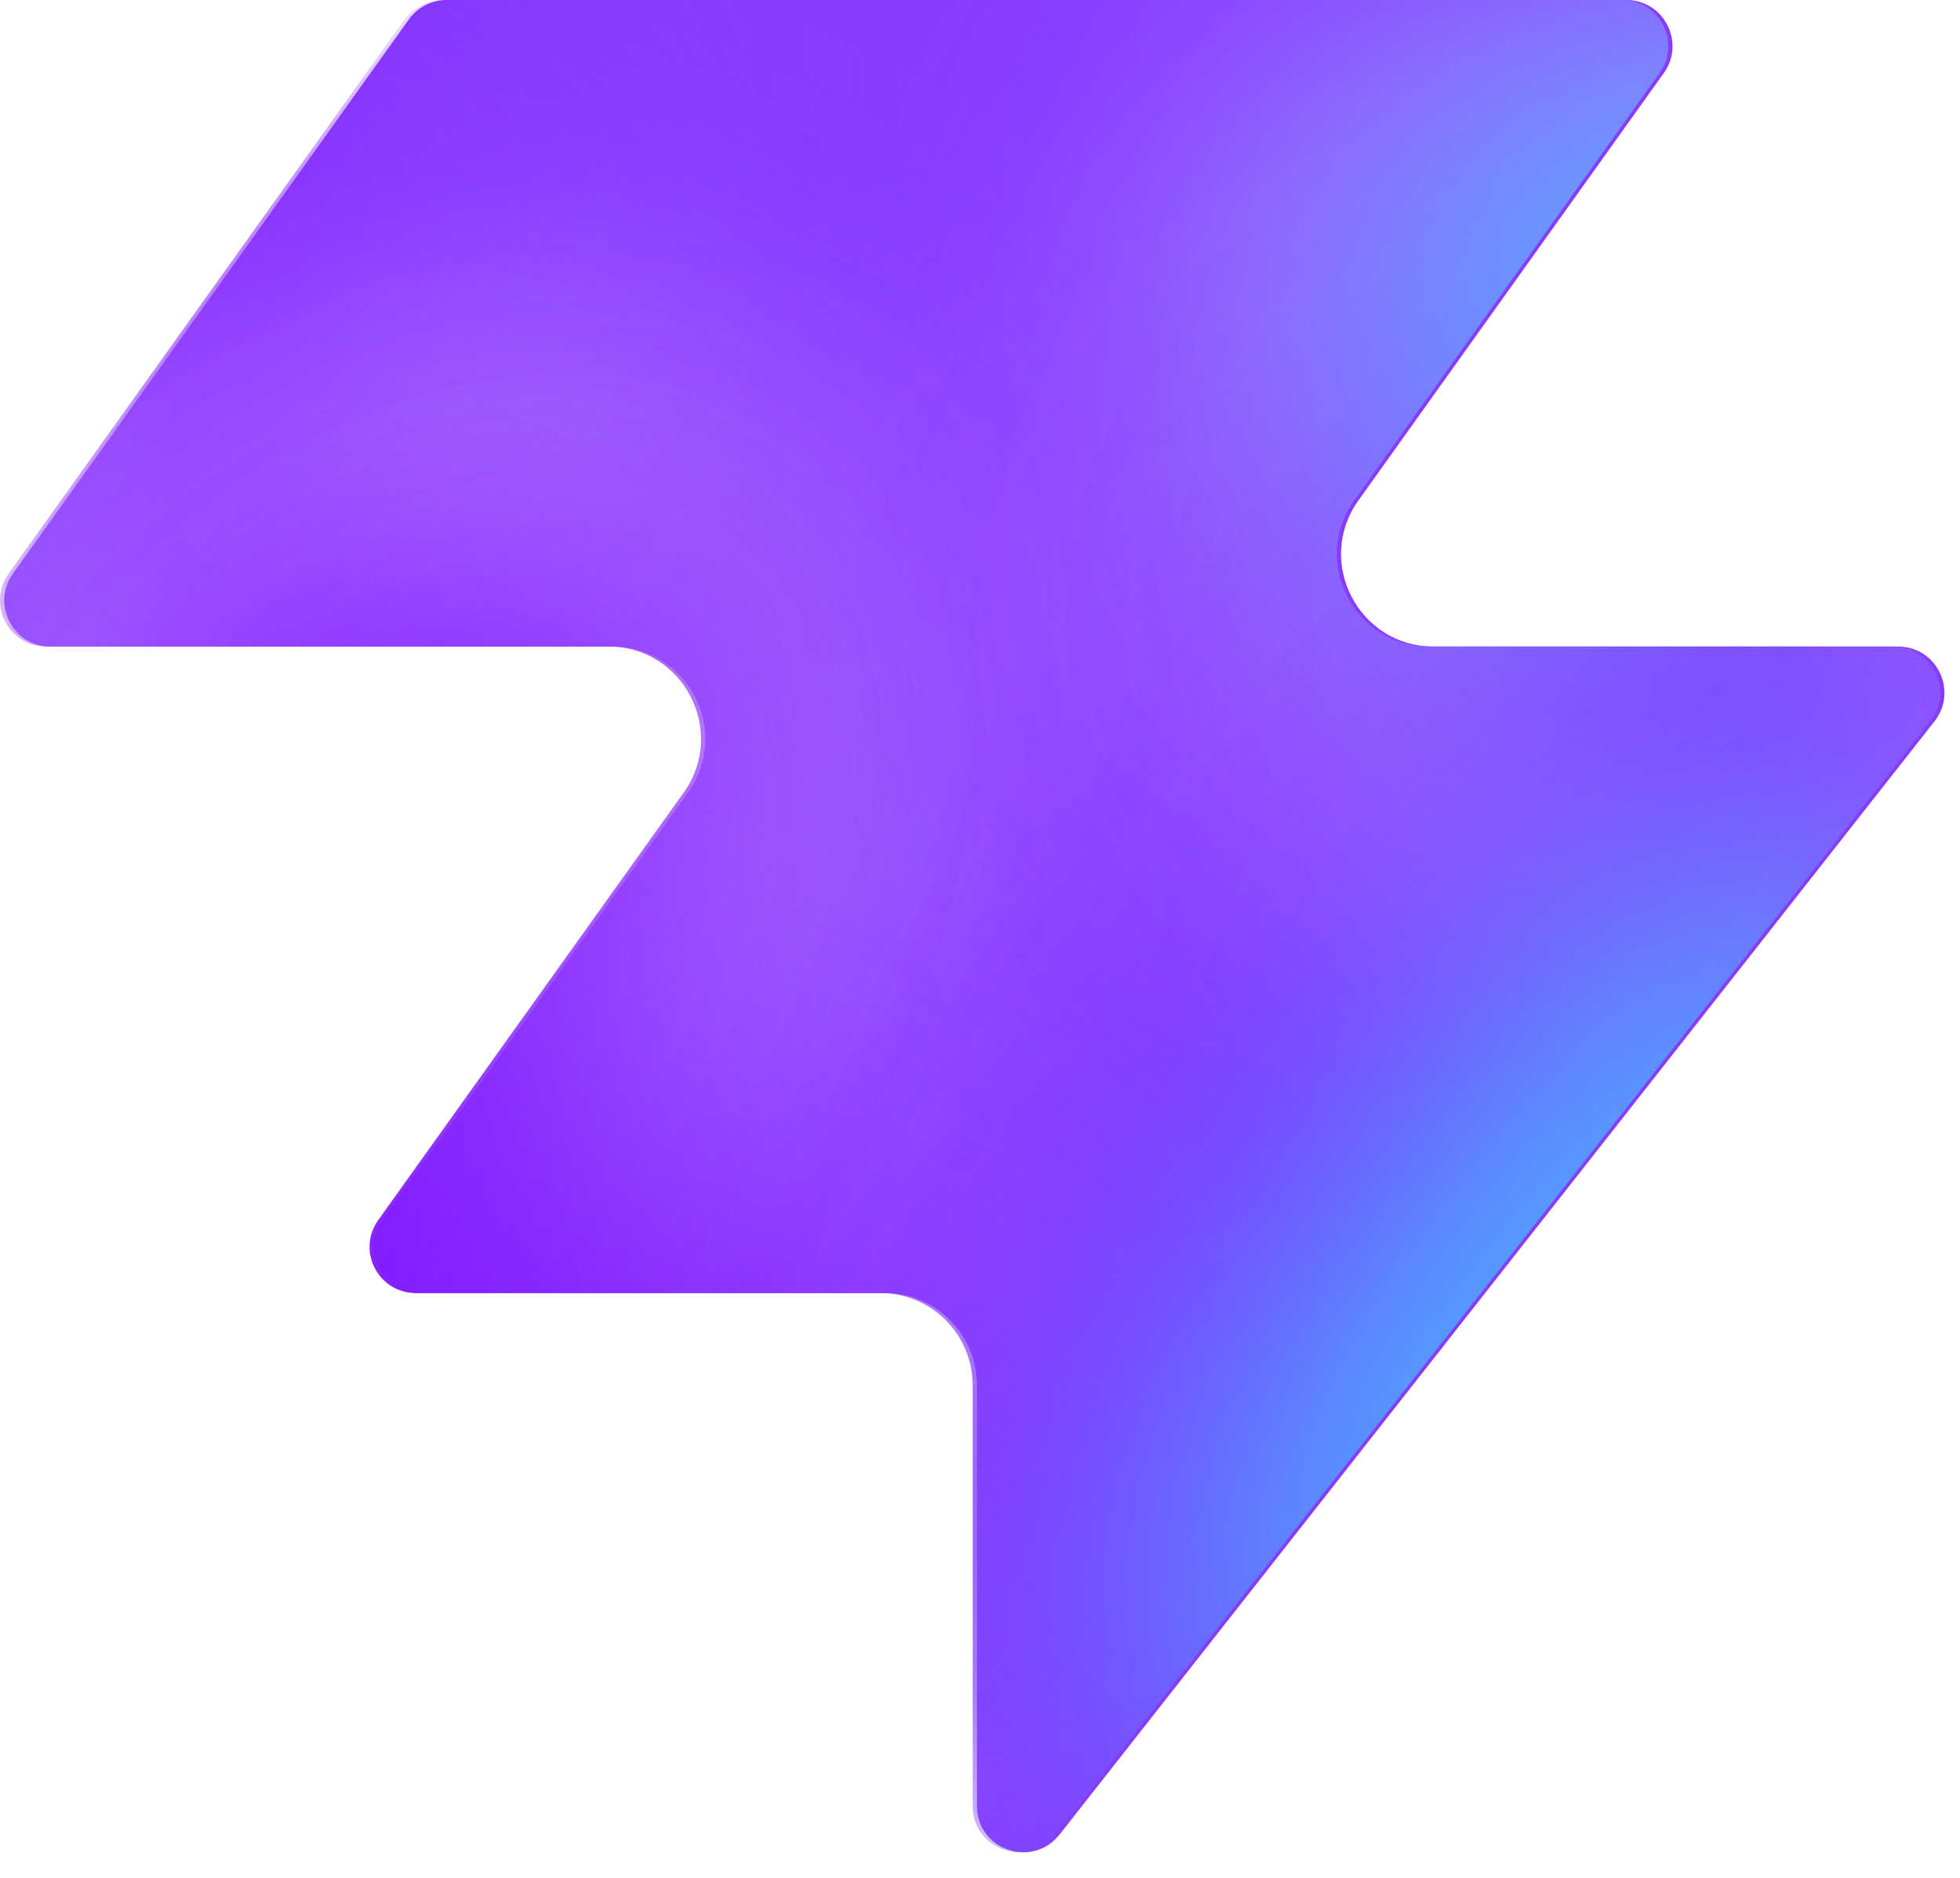
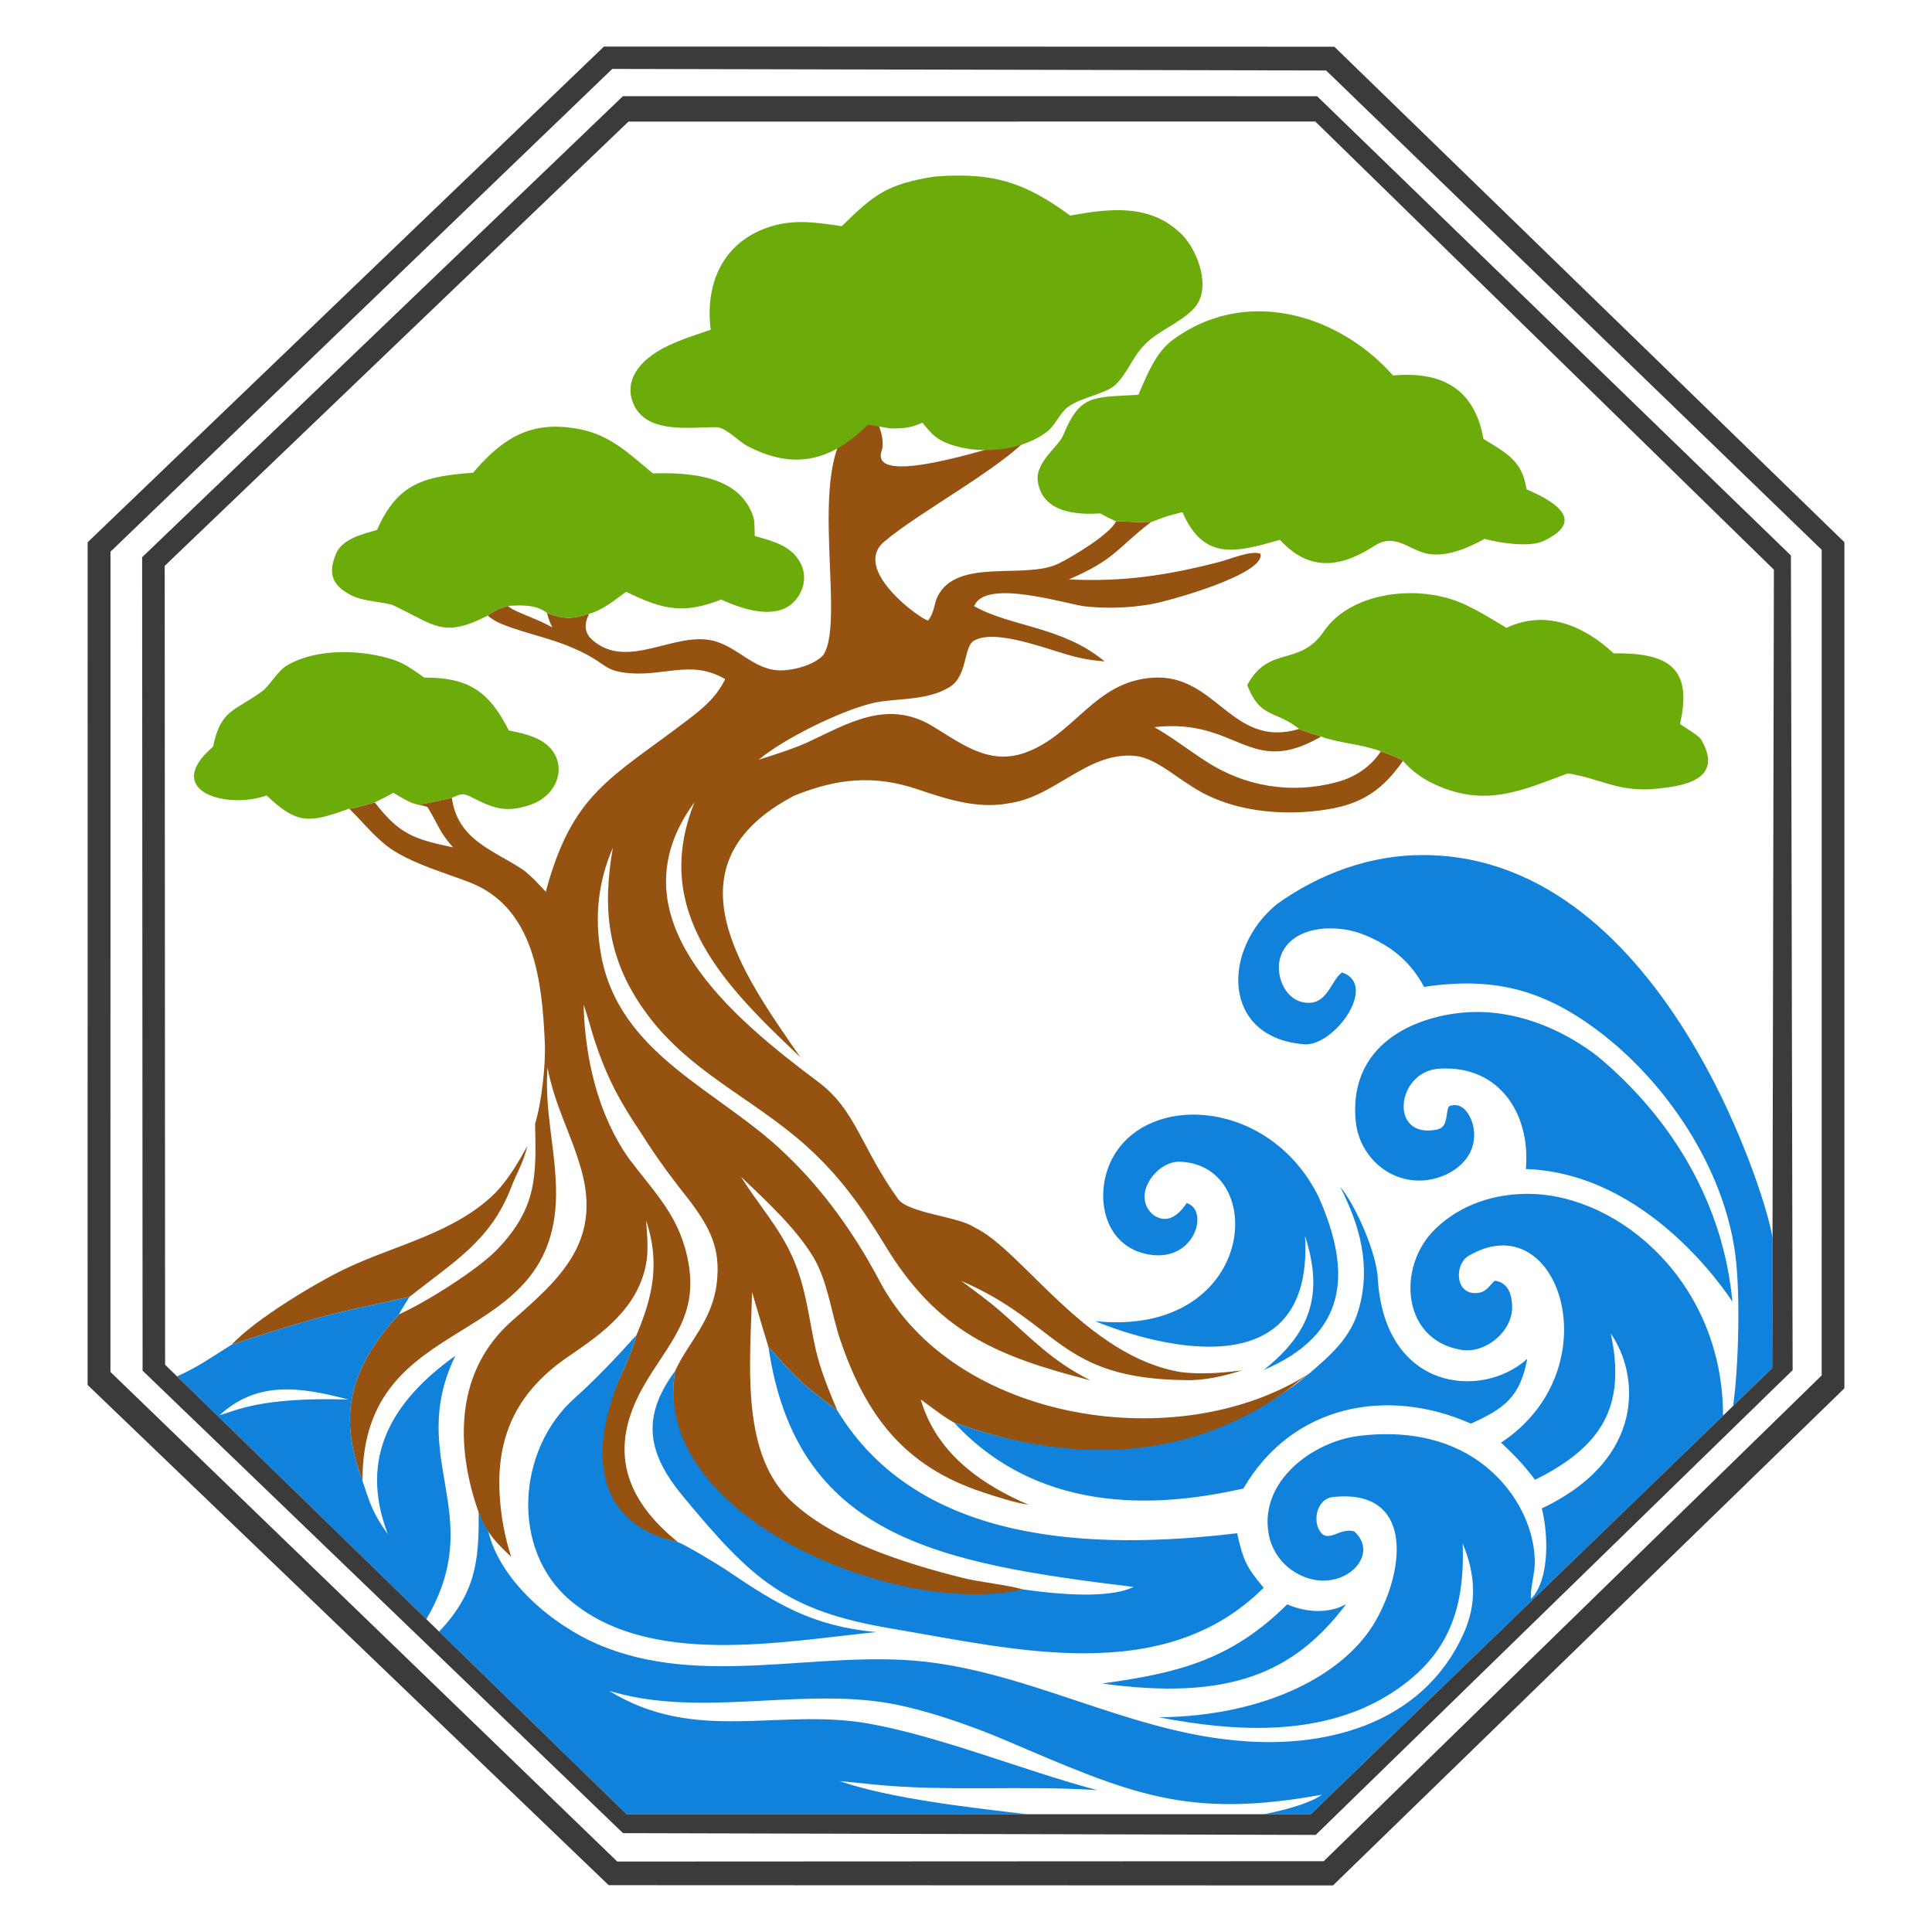
- <svg xmlns="http://www.w3.org/2000/svg" width="48" height="46" fill="none" viewBox="0 0 48 46">
-   <path fill="#863bff" d="M25.946 44.938c-.664.845-2.021.375-2.021-.698V33.937a2.26 2.26 0 0 0-2.262-2.262H10.287c-.92 0-1.456-1.04-.92-1.788l7.48-10.471c1.07-1.497 0-3.578-1.842-3.578H1.237c-.92 0-1.456-1.04-.92-1.788L10.013.474c.214-.297.556-.474.92-.474h28.894c.92 0 1.456 1.04.92 1.788l-7.48 10.471c-1.07 1.498 0 3.579 1.842 3.579h11.377c.943 0 1.473 1.088.89 1.83L25.947 44.94z" style="fill:#863bff;fill:color(display-p3 .525 .23 1);fill-opacity:1" />
-   <mask id="a" width="48" height="46" x="0" y="0" maskUnits="userSpaceOnUse" style="mask-type:alpha">
-     <path fill="#000" d="M25.842 44.938c-.664.844-2.021.375-2.021-.698V33.937a2.26 2.26 0 0 0-2.262-2.262H10.183c-.92 0-1.456-1.04-.92-1.788l7.48-10.471c1.07-1.498 0-3.579-1.842-3.579H1.133c-.92 0-1.456-1.04-.92-1.787L9.91.473c.214-.297.556-.474.92-.474h28.894c.92 0 1.456 1.04.92 1.788l-7.48 10.471c-1.07 1.498 0 3.578 1.842 3.578h11.377c.943 0 1.473 1.088.89 1.832L25.843 44.94z" style="fill:#000;fill-opacity:1" />
-   </mask>
-   <g mask="url(#a)">
-     <g filter="url(#b)">
-       <ellipse cx="5.508" cy="14.704" fill="#ede6ff" rx="5.508" ry="14.704" style="fill:#ede6ff;fill:color(display-p3 .927 .903 1);fill-opacity:1" transform="matrix(.00324 1 1 -.00324 -4.47 31.516)" />
-     </g>
-     <g filter="url(#c)">
-       <ellipse cx="10.399" cy="29.851" fill="#ede6ff" rx="10.399" ry="29.851" style="fill:#ede6ff;fill:color(display-p3 .927 .903 1);fill-opacity:1" transform="matrix(.00324 1 1 -.00324 -39.328 7.883)" />
-     </g>
-     <g filter="url(#d)">
-       <ellipse cx="5.508" cy="30.487" fill="#7e14ff" rx="5.508" ry="30.487" style="fill:#7e14ff;fill:color(display-p3 .492 .077 1);fill-opacity:1" transform="rotate(89.814 -25.913 -14.639)scale(1 -1)" />
-     </g>
-     <g filter="url(#e)">
-       <ellipse cx="5.508" cy="30.599" fill="#7e14ff" rx="5.508" ry="30.599" style="fill:#7e14ff;fill:color(display-p3 .492 .077 1);fill-opacity:1" transform="rotate(89.814 -32.644 -3.334)scale(1 -1)" />
-     </g>
-     <g filter="url(#f)">
-       <ellipse cx="5.508" cy="30.599" fill="#7e14ff" rx="5.508" ry="30.599" style="fill:#7e14ff;fill:color(display-p3 .492 .077 1);fill-opacity:1" transform="matrix(.00324 1 1 -.00324 -34.34 30.47)" />
-     </g>
-     <g filter="url(#g)">
-       <ellipse cx="14.072" cy="22.078" fill="#ede6ff" rx="14.072" ry="22.078" style="fill:#ede6ff;fill:color(display-p3 .927 .903 1);fill-opacity:1" transform="rotate(93.35 24.506 48.493)scale(-1 1)" />
-     </g>
-     <g filter="url(#h)">
-       <ellipse cx="3.47" cy="21.501" fill="#7e14ff" rx="3.47" ry="21.501" style="fill:#7e14ff;fill:color(display-p3 .492 .077 1);fill-opacity:1" transform="rotate(89.009 28.708 47.59)scale(-1 1)" />
-     </g>
-     <g filter="url(#i)">
-       <ellipse cx="3.47" cy="21.501" fill="#7e14ff" rx="3.47" ry="21.501" style="fill:#7e14ff;fill:color(display-p3 .492 .077 1);fill-opacity:1" transform="rotate(89.009 28.708 47.59)scale(-1 1)" />
-     </g>
-     <g filter="url(#j)">
-       <ellipse cx=".387" cy="8.972" fill="#7e14ff" rx="4.407" ry="29.108" style="fill:#7e14ff;fill:color(display-p3 .492 .077 1);fill-opacity:1" transform="rotate(39.51 .387 8.972)" />
-     </g>
-     <g filter="url(#k)">
-       <ellipse cx="47.523" cy="-6.092" fill="#7e14ff" rx="4.407" ry="29.108" style="fill:#7e14ff;fill:color(display-p3 .492 .077 1);fill-opacity:1" transform="rotate(37.892 47.523 -6.092)" />
-     </g>
-     <g filter="url(#l)">
-       <ellipse cx="41.412" cy="6.333" fill="#47bfff" rx="5.971" ry="9.665" style="fill:#47bfff;fill:color(display-p3 .28 .748 1);fill-opacity:1" transform="rotate(37.892 41.412 6.333)" />
-     </g>
-     <g filter="url(#m)">
-       <ellipse cx="-1.879" cy="38.332" fill="#7e14ff" rx="4.407" ry="29.108" style="fill:#7e14ff;fill:color(display-p3 .492 .077 1);fill-opacity:1" transform="rotate(37.892 -1.88 38.332)" />
-     </g>
-     <g filter="url(#n)">
-       <ellipse cx="-1.879" cy="38.332" fill="#7e14ff" rx="4.407" ry="29.108" style="fill:#7e14ff;fill:color(display-p3 .492 .077 1);fill-opacity:1" transform="rotate(37.892 -1.88 38.332)" />
-     </g>
-     <g filter="url(#o)">
-       <ellipse cx="35.651" cy="29.907" fill="#7e14ff" rx="4.407" ry="29.108" style="fill:#7e14ff;fill:color(display-p3 .492 .077 1);fill-opacity:1" transform="rotate(37.892 35.651 29.907)" />
-     </g>
-     <g filter="url(#p)">
-       <ellipse cx="38.418" cy="32.4" fill="#47bfff" rx="5.971" ry="15.297" style="fill:#47bfff;fill:color(display-p3 .28 .748 1);fill-opacity:1" transform="rotate(37.892 38.418 32.4)" />
-     </g>
+ <svg xmlns="http://www.w3.org/2000/svg" viewBox="0 0 1133.333 1133.057" width="32" height="32" preserveAspectRatio="xMidYMid meet" role="img" aria-label="Sylvantide">
+   <defs id="defs39" />
+   <g id="logo" transform="translate(-455.2713,-92.8622)">
+     <path id="trunk" style="display:inline;fill:#955210;fill-opacity:1" d="m 964.938,335.928 c -42.069,12.19 -11.775,118.749 -26.706,141.025 -5.09,5.711 -16.813,8.915 -24.411,9.019 -16.055,0.427 -25.874,-14.239 -40.852,-17.54 -22.71,-5.004 -49.741,17.612 -70.206,-0.284 -4.987,-4.361 -4.737,-9.901 -1.87,-15.395 -10.49,3.276 -14.561,3.28 -24.771,-0.495 0.745,3.047 1.818,5.896 3.169,8.545 -8.378,-4.921 -21.336,-8.868 -25.198,-11.916 l -0.839,-0.737 c -4.868,1.472 -7.672,2.391 -11.737,5.637 6.14,6.942 30.961,11.392 46.328,17.592 23.379,9.432 19.964,13.847 32.888,15.801 22.691,3.432 39.338,-8.19 59.938,3.939 -5.202,10.645 -12.991,17.091 -22.31,24.184 -45.049,34.294 -67.305,42.574 -82.924,100.509 -3.556,-3.768 -9.724,-10.513 -13.794,-13.174 -17.51,-11.451 -37.903,-17.325 -41.328,-41.919 -6.249,1.347 -13.354,3.057 -19.591,4.067 1.171,0.214 5.044,0.896 5.474,1.601 6.029,9.886 6.895,14.584 14.826,23.406 -22.875,-4.78 -31.586,-7.755 -45.885,-26.363 -2.523,0.672 -12.535,3.665 -14.872,3.663 -0.075,-6e-5 -0.142,-0.004 -0.201,-0.01 8.549,8.237 16.518,18.798 26.711,25.015 13.38,8.16 29.016,12.456 43.758,18.128 38.434,14.791 42.676,58.274 44.331,93.959 0.602,12.986 -1.875,35.23 -5.698,47.783 0.653,30.276 1.313,48.831 -21.753,73.216 -11.719,12.39 -43.093,31.936 -58.167,38.59 h -0.003 c -33.996,36.777 -33.035,66.009 -21.312,97.609 -0.438,-103.339 116.3,-73.489 113.49,-172.421 -0.686,-24.146 -6.781,-45.64 -4.979,-69.983 4.544,23.29 13.688,38.226 19.771,59.759 12.025,42.567 -12.479,64.097 -40.477,88.692 -33.315,29.265 -33.657,72.958 -19.682,112.48 2.42,7.335 4.379,9.562 5.68,11.286 v 0.003 h 0.003 l 0.003,0.003 c 3.719,5.55 8.237,9.944 13.372,14.759 -3.786,-11.769 -6.043,-23.972 -6.716,-36.314 -2.112,-36.193 11.351,-61.636 41.07,-81.704 19.782,-13.43 39.458,-27.929 44.633,-52.888 1.78,-8.584 0.748,-17.691 0.203,-26.374 8.188,24.602 4.021,44.401 -5.677,67.221 l -0.315,1.153 c -2.013,7.203 -5.187,14.553 -8.557,21.997 -20.321,42.543 -21.975,87.026 33.185,98.346 0.042,0.01 0.077,0.027 0.12,0.036 -30.799,-24.848 -41.368,-53.909 -20.805,-90.585 14.243,-25.401 32.511,-40.544 26.943,-72.857 -4.704,-27.307 -19.25,-40.739 -35.01,-61.649 -18.207,-25.807 -25.791,-58.958 -26.562,-90.223 2.09,5.618 4.393,14.596 6.391,20.714 5.894,18.046 12.081,30.93 22.208,46.765 7.667,11.429 13.74,22.578 33.453,47.246 11.877,15.887 18.528,27.993 16.044,48.686 -2.656,22.109 -16.856,34.816 -24.404,51.386 4.481,-22.262 0.107,-0.56 -0.013,0.029 0.004,-0.009 0.009,-0.015 0.013,-0.023 -0.009,0.046 -0.019,0.092 -0.029,0.138 -15.884,93.088 138.929,148.942 203.518,128.099 0.164,-0.034 0.32,-0.067 0.469,-0.102 -9.132,-2.598 -25.406,-4.227 -35.911,-6.876 -33.216,-8.4 -76.532,-21.752 -101.3,-46.231 -28.962,-28.625 -22.387,-82.534 -21.643,-121.296 3.266,10.794 6.161,21.208 9.609,32.068 h 0.003 c 16.126,18.472 20.667,22.57 40.388,37.363 -4.711,-11.114 -9.986,-23.976 -12.646,-35.812 -4.294,-19.108 -5.492,-35.849 -13.62,-54.117 -7.836,-17.614 -20.312,-31.157 -30.229,-47.163 14.371,13.801 32.433,30.267 42.599,47.429 8.367,14.127 10.417,32.841 15.667,48.342 15.079,44.514 37.715,74.27 83.753,89.39 7.71,2.532 18.711,6.135 26.641,7.261 -25.73,-11.091 -49.961,-27.443 -60.802,-54.718 -0.915,-2.322 -1.722,-4.683 -2.419,-7.079 5.62,4.113 13.67,10.399 19.57,13.603 v 0.003 c 10e-4,2.5e-4 4e-4,-2.4e-4 0.01,0 v -0.003 0 -0.003 c 82.737,29.204 147.758,20.692 201.667,-23.921 2.255,-1.73 4.571,-3.108 6.805,-4.962 -76.202,49.098 -208.386,28.926 -252.255,-54.284 -14.262,-27.052 -32.748,-53.067 -54.76,-74.031 -38.863,-37.872 -98.037,-58.107 -108.589,-117.516 -3.851,-21.679 -1.822,-42.193 6.979,-62.534 -6.119,35.059 -3.394,64.171 17.62,94.31 25.809,37.019 63.404,51.613 95.797,80.624 19.26,17.249 32.729,36.059 46.148,58.199 30.629,50.542 64.73,65.048 120.56,79.343 -22.59,-11.378 -34.19,-24.256 -53.07,-40.745 -6.4,-5.601 -15.751,-12.42 -22.721,-17.595 58.09,25.02 56.919,57.321 131.469,58.218 11.057,0.331 22.742,-2.372 33.279,-5.712 -4.853,0.453 -19.135,2.849 -35.391,1.091 -56.169,-9.094 -93.563,-71.905 -121.758,-85.076 -8.99,-6.239 -38.594,-8.182 -44.63,-16.553 -21.671,-30.06 -24.715,-52.108 -46.763,-68.637 -49.566,-37.143 -122.517,-96.293 -72.661,-164.119 -25.912,64.557 18.187,108 62.104,149.596 -34.892,-50.237 -80.147,-113.201 -3.586,-153.452 24.842,-10.013 46.586,-12.471 72.648,-3.632 16.998,5.765 35.037,11.541 52.867,8.157 27.57,-3.571 46.099,-30.266 74.159,-27.868 11.26,0.962 22.631,11.213 31.951,16.871 22.83,15.879 54.511,18.9 81.471,14.476 20.309,-3.334 32.246,-11.63 43.966,-28.381 -1.682,-1.6 -10.445,-4.702 -12.932,-5.621 -6.19,9.391 -15.391,15.305 -26.081,18.131 -26.651,7.049 -53.578,2.63 -76.638,-12.33 -10.28,-6.672 -19.51,-13.9 -30.18,-19.995 49.186,-5.57 55.645,30.084 97.838,5.514 -4.46,-1.737 -7.328,-1.967 -12.898,-4.449 -39.52,11.848 -48.48,-32.517 -85.81,-30.079 -34.45,2.25 -45.5,33.472 -74.94,44.002 -22.1,7.9 -38.551,-6.371 -56.201,-16.663 -25.762,-14.128 -47.916,-0.36 -71.255,10.503 -8.051,3.748 -20.103,7.533 -28.854,10.3 14.721,-12.276 46.708,-28.06 65.784,-32.958 13.787,-3.539 32.534,-1.04 46.456,-9.834 10.38,-6.558 7.939,-23.362 13.979,-26.983 13.15,-7.876 46.481,6.515 61.151,9.794 6.5,1.454 9.789,1.76 15.609,2.309 -24.82,-20.622 -54.671,-20.11 -76.581,-32.417 6.46,-16.166 51.648,-1.842 64.75,0.091 12.95,1.395 26.04,0.985 38.87,-1.216 10.56,-1.81 67.25,-17.614 64.38,-29.597 -5.17,-2.24 -17.949,3.178 -23.979,4.738 -30.83,7.972 -56.602,11.849 -88.482,10.284 26.83,-11.454 27.782,-17.824 47.982,-33.461 -6.689,0.071 -13.559,-0.568 -20.328,-0.63 -2.93,7.122 -24.909,20.524 -33.729,24.84 -19.54,9.554 -59.401,-3.785 -70.901,19.271 -1.9,3.804 -2,9.758 -5.542,14.08 -3.326,0.066 -45.369,-29.712 -25.789,-46.218 21.215,-17.884 67.893,-42.67 85.214,-61.636 -25.75,7.792 -94.404,29.976 -86.596,8.011 2.021,-5.686 -2.143,-20.399 -7.604,-20.94 z M 764.641,764.928 c -5.401,9.839 -11.076,19.497 -18.87,27.644 -23.78,23.469 -58.191,30.333 -87.237,44.096 -18.159,8.605 -53.901,30.213 -67.339,44.815 0.001,-1.2e-4 0.004,2.2e-4 0.005,0 h 0.003 c 59.705,-19.76 69.146,-20.035 104.284,-27.998 l 0.003,-0.003 c 0.002,-5.9e-4 0.004,5e-4 0.005,0 0.003,-10e-4 0.007,-0.002 0.01,-0.003 25.762,-20.578 47.491,-32.674 59.669,-64.318 3.366,-8.747 7.028,-14.09 9.466,-24.234 z" />
+     <path id="leaves" d="m 1026.862,196.03 c -6.959,-0.499 -14.564,-0.394 -23.221,0.229 -0.07,0.016 -0.151,0.031 -0.221,0.047 -27.426,4.39 -35.148,10.144 -54.352,29.105 -14.16,-2.039 -26.705,-4.204 -40.784,-0.081 -28.407,8.318 -39.638,33.112 -36.107,60.831 -14.918,5.225 -37.674,11.245 -45.208,27.144 -2.229,4.732 -2.461,10.165 -0.638,15.069 7.287,19.505 33.563,14.754 49.177,14.962 5.619,0.075 12.993,8.299 17.844,10.857 28.593,15.077 50.203,8.219 71.208,-12.369 l 13.091,2.244 c 7.639,0.019 11.663,-0.274 18.74,-3.405 4.44,5.48 7.309,9.13 14.039,11.888 17.91,7.328 43.78,5.195 59.31,-6.769 4.39,-3.388 7.402,-11.043 12.101,-14.377 6.9,-5.267 21.249,-7.551 27.159,-12.398 7.49,-6.759 10.4,-16.69 17.63,-24.002 8.25,-8.536 21.57,-13.005 29.32,-21.695 10.17,-11.392 2.029,-33.552 -7.341,-42.963 -18.32,-18.395 -42.64,-15.351 -65.51,-11.161 -20.288,-14.722 -35.359,-21.658 -56.237,-23.156 z m 167.396,79.322 c -17.536,-0.116 -35.196,5.02 -51.148,16.85 -10.13,7.515 -15.06,20.739 -20.07,32.133 -26.78,1.55 -34.109,-0.431 -44.029,23.585 -2.95,7.143 -16.781,15.98 -14.911,27.488 2.94,18.151 22.761,19.353 36.661,18.488 3.08,1.831 5.879,3.103 9.109,4.624 6.77,0.062 13.641,0.701 20.331,0.63 7.67,-3.088 10.668,-4.047 18.708,-5.993 12.55,28.879 31.571,23.573 57.211,16.22 17.47,19.306 36.411,16.043 55.911,3.228 10.81,-6.726 18.859,1.448 28.229,4.33 11.92,3.667 26.009,-2.643 35.898,-8.102 9.04,2.487 26.401,5.084 34.531,1.273 27.37,-12.832 2.669,-24.863 -9.901,-30.349 -0.23,-1.25 -0.478,-2.493 -0.758,-3.733 -3.19,-14.122 -12.922,-18.556 -24.552,-25.827 -5.23,-29.527 -24.419,-39.774 -53.05,-37.217 -20.062,-22.659 -48.945,-37.434 -78.172,-37.626 z m -416.685,67.78 c -18.137,1.13 -31.129,10.911 -44.786,26.897 -28.073,2.114 -44.092,5.649 -56.352,33.547 -8.467,2.465 -19.721,5.1 -23.784,13.304 -5.272,12.276 -2.727,19.283 9.026,25.223 7.326,3.703 19.951,3.623 24.857,5.97 24.349,11.65 28.814,19.075 54.984,5.715 4.065,-3.246 6.869,-4.165 11.737,-5.637 7.842,-0.429 16.247,-0.987 22.867,4.108 10.21,3.775 14.281,3.771 24.771,0.495 7.454,-1.864 15.359,-8.227 21.628,-12.877 18.764,8.965 30.876,13.407 51.943,5.978 1.276,-0.44 2.535,-0.927 3.776,-1.461 14.432,6.652 38.855,14.532 47.32,-5.647 2.004,-4.821 1.873,-10.263 -0.359,-14.983 -5.157,-10.95 -16.668,-13.602 -27.193,-16.634 -0.05,-2.451 -0.025,-8.61 -0.685,-10.737 -7.756,-24.982 -37.905,-26.557 -59.081,-25.981 -13.555,-11.128 -24.405,-22.189 -42.401,-25.814 -3.564,-0.718 -6.944,-1.186 -10.164,-1.414 -2.818,-0.199 -5.513,-0.213 -8.104,-0.052 z m 504.781,97.539 c -19.256,0.111 -39.773,6.783 -50.445,22.338 -14.66,21.356 -32.158,7.828 -45.008,31.596 7.6,19.58 16.239,14.737 29.599,25.064 l 0.841,0.664 c 5.57,2.482 8.438,2.712 12.899,4.449 10.12,3.89 23.33,4.249 35.06,8.68 2.49,0.92 11.27,4.022 12.94,5.621 5.1,5.765 11.351,10.399 18.352,13.606 30.14,14.039 51.479,3.632 78.359,-6.267 18.8,2.742 29.9,11.467 52.76,8.922 13.58,-1.511 39.498,-4.567 25.518,-28.753 -1.25,-2.152 -9.689,-7.319 -12.469,-9.102 7.77,-33.476 -7.339,-41.91 -38.919,-41.511 -17.25,-16.168 -39.962,-25.866 -62.862,-14.955 -12.29,-7.21 -24.068,-15.278 -38.198,-18.365 -5.727,-1.335 -12.008,-2.026 -18.427,-1.989 z m -627.669,34.617 c -11.157,0.279 -22.161,2.597 -30.862,7.644 -5.967,3.462 -10.127,11.952 -14.93,15.429 -16.211,11.735 -24.135,10.493 -28.643,32.375 -30.209,25.901 7.782,37.044 31.443,28.621 18.13,17.307 25.207,16.088 48.372,7.727 1.886,0.207 12.469,-2.959 15.073,-3.653 3.688,-1.82 7.333,-3.522 10.818,-5.707 4.312,2.506 10.028,6.362 14.768,7.063 6.237,-1.01 13.342,-2.72 19.591,-4.067 4.5,-1.701 5.907,-3.199 10.539,-0.854 13.227,6.697 20.337,9.972 35.047,5.142 20.49,-6.728 24.006,-31.377 2.542,-39.839 -4.805,-1.903 -9.541,-2.925 -14.661,-3.96 -11.921,-23.434 -24.028,-31.041 -49.682,-31.037 -5.344,-3.771 -11.316,-8.161 -17.638,-10.297 -9.312,-3.108 -20.619,-4.867 -31.776,-4.587 z" style="display:inline;fill:#6bab0a;fill-opacity:1" />
+     <path id="water" style="display:inline;fill:#1082dc;fill-opacity:1" d="m 1290.69,594.316 c -31.07,-0.265 -61.249,10.755 -86.43,28.816 -32.44,26.646 -32.429,78.354 16.081,82.18 17.6,1.325 43.6,-34.882 22.25,-42.112 -6.89,4.465 -8.533,20.457 -23.122,17.418 -11.311,-2.355 -16.378,-17.197 -12.948,-26.939 6.58,-18.656 33.8,-19.064 49.06,-12.541 15.83,6.357 27.24,15.842 35.06,30.506 40.08,-5.98 69.158,1.174 101.518,25.327 40.55,30.256 74.372,80.842 81.042,131.549 3.07,23.359 1.99,65.477 -1.25,88.924 l 22.94,-22.174 0.156,-75.664 c 0.032,-12.811 -60.722,-224.549 -204.357,-225.289 z m 29.193,92.066 c -28.551,0.572 -73.899,15.308 -69.344,63.927 1.97,21.083 20.671,37.605 42.2,34.593 14.93,-2.088 29.401,-13.153 27.031,-29.894 -0.98,-6.927 -6.07,-16.911 -14.63,-13.268 -2.06,4.55 -0.13,12.272 -7.07,13.64 -28.29,5.575 -23.709,-34.066 1.2,-35.736 35.43,-2.377 53.939,26.384 51.099,58.85 71.223,2.363 117.377,71.99 121.161,77.887 -5.286,-57.121 -34.866,-106.963 -78.552,-143.585 -18.008,-14.147 -44.25,-26.993 -73.096,-26.415 z m -211.344,84.472 c -11.65,20.232 -7.258,51.299 18.482,57.343 29.106,6.83 38.049,-25.88 24.339,-29.745 -4.794,7.295 -11.561,12.607 -19.609,6.894 -13.16,-11.179 1.951,-31.569 15.531,-31.141 52.679,1.657 45.055,103.282 -49.591,93.519 12.89,5.381 129.238,51.227 123.12,-50.019 11.09,34.331 3.26,56.824 -24.26,78.697 48.905,-20.896 52.24,-56.521 32.161,-101.736 -28.194,-56.766 -98.51,-61.4 -120.172,-23.812 z m 132.93,18.115 c 11.509,22.696 18.19,46.26 10.82,71.899 -4.79,16.668 -16.278,26.641 -28.828,37.428 -63.347,52.636 -135.735,54.622 -208.531,28.925 52.764,56.929 126.133,48.471 169.74,38.688 28.42,-48.951 84.07,-59.973 133.451,-38.071 19.96,-8.906 28.97,-16.068 33.05,-37.999 -26.459,23.962 -83.323,18.917 -87.63,-46.457 -0.37,-14.548 -12.661,-43.194 -22.07,-54.414 z m 111.029,4.095 c -20.196,-0.261 -40.143,6.035 -55.008,20.326 -22.87,21.626 -20.409,65.451 15.081,71.191 14.71,2.379 31.07,-11.794 29.68,-26.9 -0.48,-6.822 -2.919,-12.751 -10.159,-13.687 -4.04,3.837 -5.32,7.352 -11.76,7.259 -11.68,-0.167 -11.611,-17.014 -3.74,-21.706 53.309,-31.775 84.899,66.192 19.229,109.432 8.21,7.735 12.97,12.679 19.93,21.789 38.49,-19.052 53.749,-42.473 44.409,-85.792 16.637,23.79 21.136,73.436 -40.44,102.584 3.719,14.52 4.901,41.518 -6.339,53.138 -0.72,-4.85 2.2,-15.238 2.24,-20.948 -0.05,-23.442 -13.289,-45.644 -32.109,-59.301 -20.69,-15.012 -46.26,-18.473 -71.07,-15.413 -27.11,3.346 -58.35,26.541 -53.01,57.192 1.49,8.781 6.461,16.592 13.771,21.672 25.52,17.59 53.67,-7.38 36.49,-22.856 -8.66,-2.473 -15.33,7.343 -20.18,-0.133 -4.49,-6.924 -1.231,-19.026 7.419,-19.985 47.03,-5.217 43.11,41.132 25.401,72.433 -17.709,31.301 -64.018,56.102 -127.221,56.749 45.87,8.81 97.239,11.752 137.859,-15.158 32.939,-21.82 41.601,-49.661 40.331,-86.815 7.46,18.044 8.589,35.104 0.419,53.104 -24.351,53.68 -82.598,68.13 -136.268,62.18 -61.65,-6.29 -118.739,-39.36 -180.372,-46.02 -62.747,-6.77 -130.595,15.938 -191.211,-10.162 -26.573,-11.445 -57.085,-37.067 -64.078,-65.953 -2.206,-3.279 -4.13,-6.962 -5.734,-11.377 0.285,28.84 -1.899,47.396 -23.188,69.926 l 110.016,107.135 h 235.016 c -31.57,-3.68 -79.915,-9.031 -109.977,-19.381 5.906,0.43 12.192,1.15 18.109,1.77 43.858,4.59 89.28,0.551 132.93,3.481 -43.08,-11.38 -92.52,-31.74 -134.555,-39.11 -52.28,-9.16 -101.2,12.06 -151.758,-19.11 51.457,15.57 107.825,-1.07 160.138,6.61 22.44,3.29 51.483,13.458 72.253,22.328 73.89,31.57 106.27,46.331 185.701,31.961 -8.826,6.338 -29.072,10.54 -34.344,11.45 h 27.784 L 1466.023,923.173 c 0.017,-77.468 -60.234,-129.419 -113.526,-130.109 z m -656.992,60.415 c -35.16,7.969 -44.584,8.237 -104.328,28.011 -11.49,7.16 -19.598,13.105 -32.047,18.629 l 146.23,142.404 c 36.387,-61.82 -12.107,-94.23 17.028,-154.508 -36.625,26.2 -57.031,59.18 -39.62,104.612 -8.489,-11.6 -10.465,-17.731 -14.836,-31.245 -11.722,-31.6 -12.684,-60.832 21.312,-97.609 1.531,-2.904 4.462,-7.359 6.26,-10.294 z M 828.625,875.901 c -10.539,11.83 -24.606,26.612 -36.396,37.119 -33.641,29.983 -37.746,88.83 -2.25,118.7 46.596,39.21 124.11,23.89 179.24,18.41 -37.544,-3.55 -58.157,-16.288 -88.852,-37.048 -3.873,-2.62 -23.132,-14.241 -27.307,-15.647 -52.128,-11.785 -51.144,-57.244 -33.307,-98.382 3.37,-7.444 6.544,-14.794 8.557,-21.997 z m 77.401,6.826 c 16.38,111.831 99.673,126.997 214.193,140.903 -10.703,5.4 -33.704,5.996 -64.938,1.429 -72.768,16.963 -218.769,-42.466 -203.985,-128.102 -20.331,27.42 -15.936,48.712 4.643,73.537 40.014,48.266 59.761,67.086 122.451,77.596 71.403,11.98 159.431,34.599 218.161,-23.971 -10.34,-12.41 -12,-16.17 -15.56,-31.974 -83.593,9.937 -186.507,7.123 -234.568,-72.048 -19.726,-14.797 -24.268,-18.898 -40.396,-37.371 z M 659.628,913.691 c -51.637,-1.504 -65.739,6.489 -75.581,9.256 22.248,-20.52 47.517,-16.627 75.581,-9.256 z m 585.302,120.028 c -10.16,5.782 -23.627,4.935 -34.57,0.122 -33.28,33 -64.58,40.35 -108.57,46.45 73.817,10.149 112.557,-5.772 143.141,-46.572 z" />
+     <path id="inner_octagon" style="display:inline;fill:#3c3b3c;fill-opacity:1" d="m 820.698,149.138 -282.052,270.447 0.271,477.191 281.807,271.293 406.367,1.031 279.758,-272.637 -1,-477.875 -277.948,-269.421 z m 406.151,14.877 269.01,262.892 -0.969,468.362 -270.711,261.702 H 822.883 L 552.122,893.295 551.885,424.68 823.935,164.059 Z" />
+     <path fill="#3c3b3c" d="m 809.559,120.031 428.461,0.099 299.2,290.661 v 496.338 l -300,291.621 -424.901,-0.16 -305.663,-293.436 0.024,-494.323 z m -289.467,296.317 -0.027,481.178 297.294,287.194 414.431,-0.2 292.1,-284.943 0.01,-484.326 -290.72,-281.187 -418.754,-0.906 z" id="outer_octagon" />
  </g>
-   <defs>
-     <filter id="b" width="60.045" height="41.654" x="-19.77" y="16.149" color-interpolation-filters="sRGB" filterUnits="userSpaceOnUse">
-       <feFlood flood-opacity="0" result="BackgroundImageFix" />
-       <feBlend in="SourceGraphic" in2="BackgroundImageFix" result="shape" />
-       <feGaussianBlur result="effect1_foregroundBlur_2002_17158" stdDeviation="7.659" />
-     </filter>
-     <filter id="c" width="90.34" height="51.437" x="-54.613" y="-7.533" color-interpolation-filters="sRGB" filterUnits="userSpaceOnUse">
-       <feFlood flood-opacity="0" result="BackgroundImageFix" />
-       <feBlend in="SourceGraphic" in2="BackgroundImageFix" result="shape" />
-       <feGaussianBlur result="effect1_foregroundBlur_2002_17158" stdDeviation="7.659" />
-     </filter>
-     <filter id="d" width="79.355" height="29.4" x="-49.64" y="2.03" color-interpolation-filters="sRGB" filterUnits="userSpaceOnUse">
-       <feFlood flood-opacity="0" result="BackgroundImageFix" />
-       <feBlend in="SourceGraphic" in2="BackgroundImageFix" result="shape" />
-       <feGaussianBlur result="effect1_foregroundBlur_2002_17158" stdDeviation="4.596" />
-     </filter>
-     <filter id="e" width="79.579" height="29.4" x="-45.045" y="20.029" color-interpolation-filters="sRGB" filterUnits="userSpaceOnUse">
-       <feFlood flood-opacity="0" result="BackgroundImageFix" />
-       <feBlend in="SourceGraphic" in2="BackgroundImageFix" result="shape" />
-       <feGaussianBlur result="effect1_foregroundBlur_2002_17158" stdDeviation="4.596" />
-     </filter>
-     <filter id="f" width="79.579" height="29.4" x="-43.513" y="21.178" color-interpolation-filters="sRGB" filterUnits="userSpaceOnUse">
-       <feFlood flood-opacity="0" result="BackgroundImageFix" />
-       <feBlend in="SourceGraphic" in2="BackgroundImageFix" result="shape" />
-       <feGaussianBlur result="effect1_foregroundBlur_2002_17158" stdDeviation="4.596" />
-     </filter>
-     <filter id="g" width="74.749" height="58.852" x="15.756" y="-17.901" color-interpolation-filters="sRGB" filterUnits="userSpaceOnUse">
-       <feFlood flood-opacity="0" result="BackgroundImageFix" />
-       <feBlend in="SourceGraphic" in2="BackgroundImageFix" result="shape" />
-       <feGaussianBlur result="effect1_foregroundBlur_2002_17158" stdDeviation="7.659" />
-     </filter>
-     <filter id="h" width="61.377" height="25.362" x="23.548" y="2.284" color-interpolation-filters="sRGB" filterUnits="userSpaceOnUse">
-       <feFlood flood-opacity="0" result="BackgroundImageFix" />
-       <feBlend in="SourceGraphic" in2="BackgroundImageFix" result="shape" />
-       <feGaussianBlur result="effect1_foregroundBlur_2002_17158" stdDeviation="4.596" />
-     </filter>
-     <filter id="i" width="61.377" height="25.362" x="23.548" y="2.284" color-interpolation-filters="sRGB" filterUnits="userSpaceOnUse">
-       <feFlood flood-opacity="0" result="BackgroundImageFix" />
-       <feBlend in="SourceGraphic" in2="BackgroundImageFix" result="shape" />
-       <feGaussianBlur result="effect1_foregroundBlur_2002_17158" stdDeviation="4.596" />
-     </filter>
-     <filter id="j" width="56.045" height="63.649" x="-27.636" y="-22.853" color-interpolation-filters="sRGB" filterUnits="userSpaceOnUse">
-       <feFlood flood-opacity="0" result="BackgroundImageFix" />
-       <feBlend in="SourceGraphic" in2="BackgroundImageFix" result="shape" />
-       <feGaussianBlur result="effect1_foregroundBlur_2002_17158" stdDeviation="4.596" />
-     </filter>
-     <filter id="k" width="54.814" height="64.646" x="20.116" y="-38.415" color-interpolation-filters="sRGB" filterUnits="userSpaceOnUse">
-       <feFlood flood-opacity="0" result="BackgroundImageFix" />
-       <feBlend in="SourceGraphic" in2="BackgroundImageFix" result="shape" />
-       <feGaussianBlur result="effect1_foregroundBlur_2002_17158" stdDeviation="4.596" />
-     </filter>
-     <filter id="l" width="33.541" height="35.313" x="24.641" y="-11.323" color-interpolation-filters="sRGB" filterUnits="userSpaceOnUse">
-       <feFlood flood-opacity="0" result="BackgroundImageFix" />
-       <feBlend in="SourceGraphic" in2="BackgroundImageFix" result="shape" />
-       <feGaussianBlur result="effect1_foregroundBlur_2002_17158" stdDeviation="4.596" />
-     </filter>
-     <filter id="m" width="54.814" height="64.646" x="-29.286" y="6.009" color-interpolation-filters="sRGB" filterUnits="userSpaceOnUse">
-       <feFlood flood-opacity="0" result="BackgroundImageFix" />
-       <feBlend in="SourceGraphic" in2="BackgroundImageFix" result="shape" />
-       <feGaussianBlur result="effect1_foregroundBlur_2002_17158" stdDeviation="4.596" />
-     </filter>
-     <filter id="n" width="54.814" height="64.646" x="-29.286" y="6.009" color-interpolation-filters="sRGB" filterUnits="userSpaceOnUse">
-       <feFlood flood-opacity="0" result="BackgroundImageFix" />
-       <feBlend in="SourceGraphic" in2="BackgroundImageFix" result="shape" />
-       <feGaussianBlur result="effect1_foregroundBlur_2002_17158" stdDeviation="4.596" />
-     </filter>
-     <filter id="o" width="54.814" height="64.646" x="8.244" y="-2.416" color-interpolation-filters="sRGB" filterUnits="userSpaceOnUse">
-       <feFlood flood-opacity="0" result="BackgroundImageFix" />
-       <feBlend in="SourceGraphic" in2="BackgroundImageFix" result="shape" />
-       <feGaussianBlur result="effect1_foregroundBlur_2002_17158" stdDeviation="4.596" />
-     </filter>
-     <filter id="p" width="39.409" height="43.623" x="18.713" y="10.588" color-interpolation-filters="sRGB" filterUnits="userSpaceOnUse">
-       <feFlood flood-opacity="0" result="BackgroundImageFix" />
-       <feBlend in="SourceGraphic" in2="BackgroundImageFix" result="shape" />
-       <feGaussianBlur result="effect1_foregroundBlur_2002_17158" stdDeviation="4.596" />
-     </filter>
-   </defs>
</svg>
